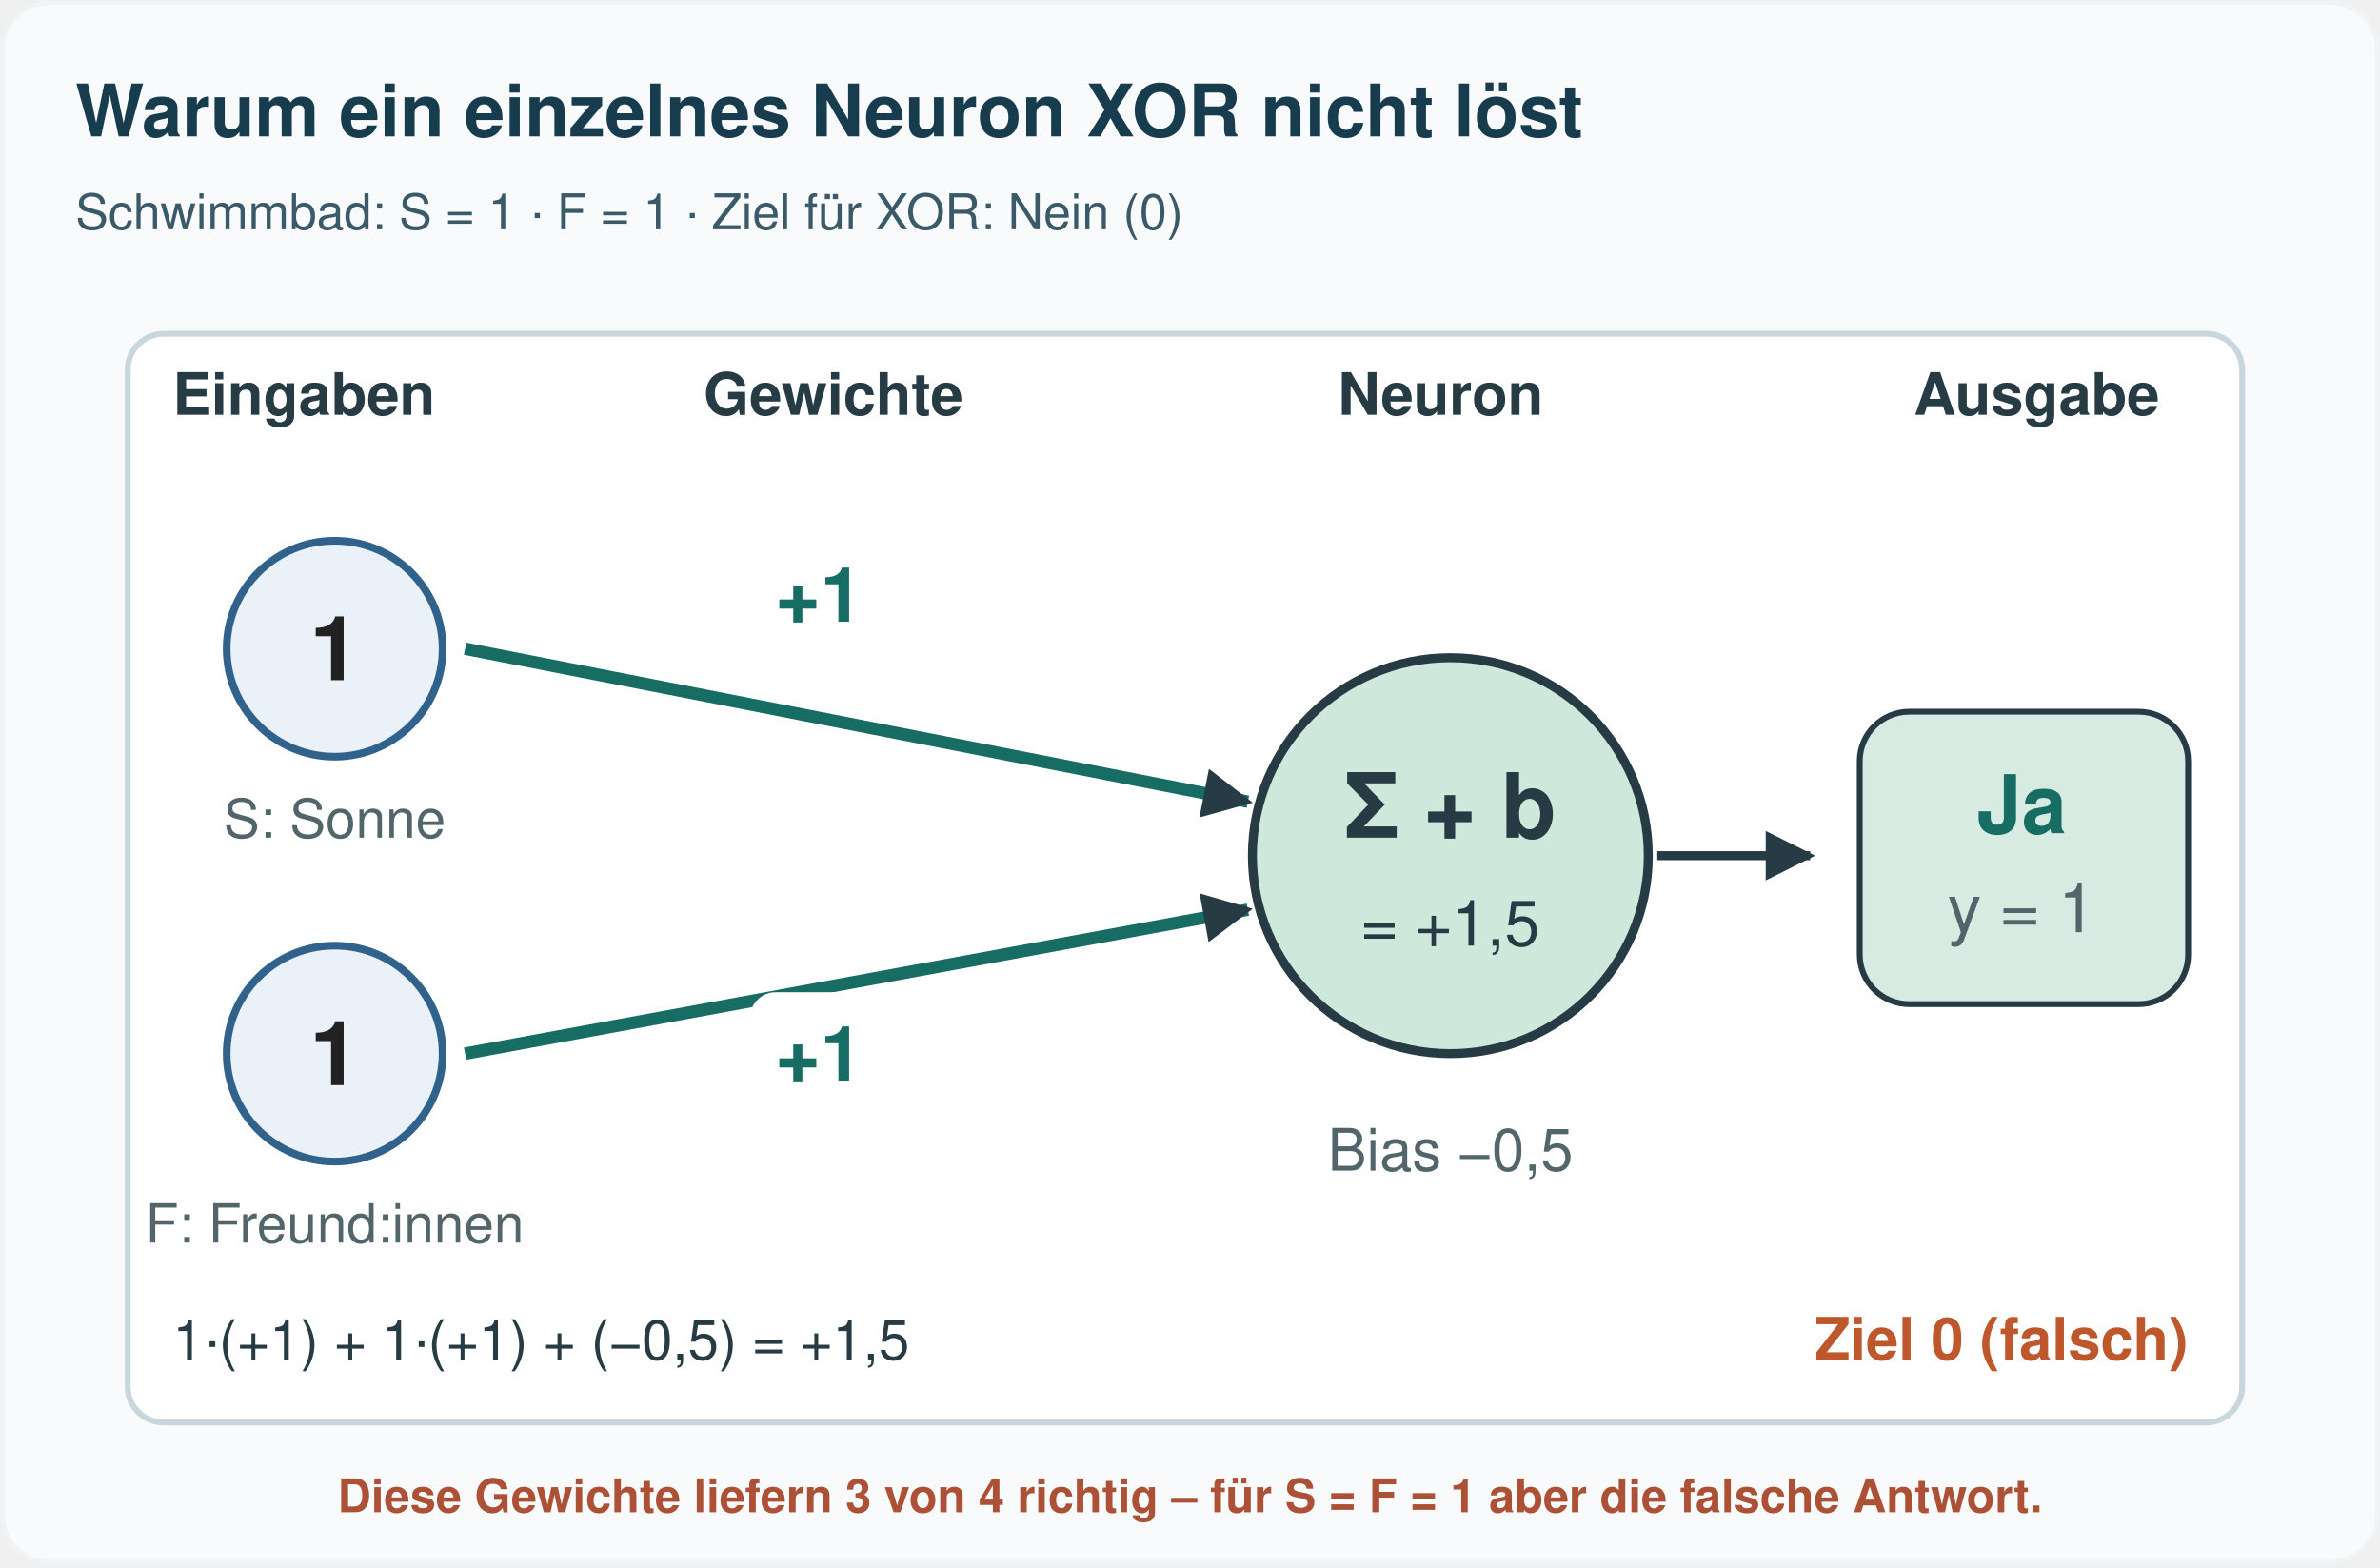
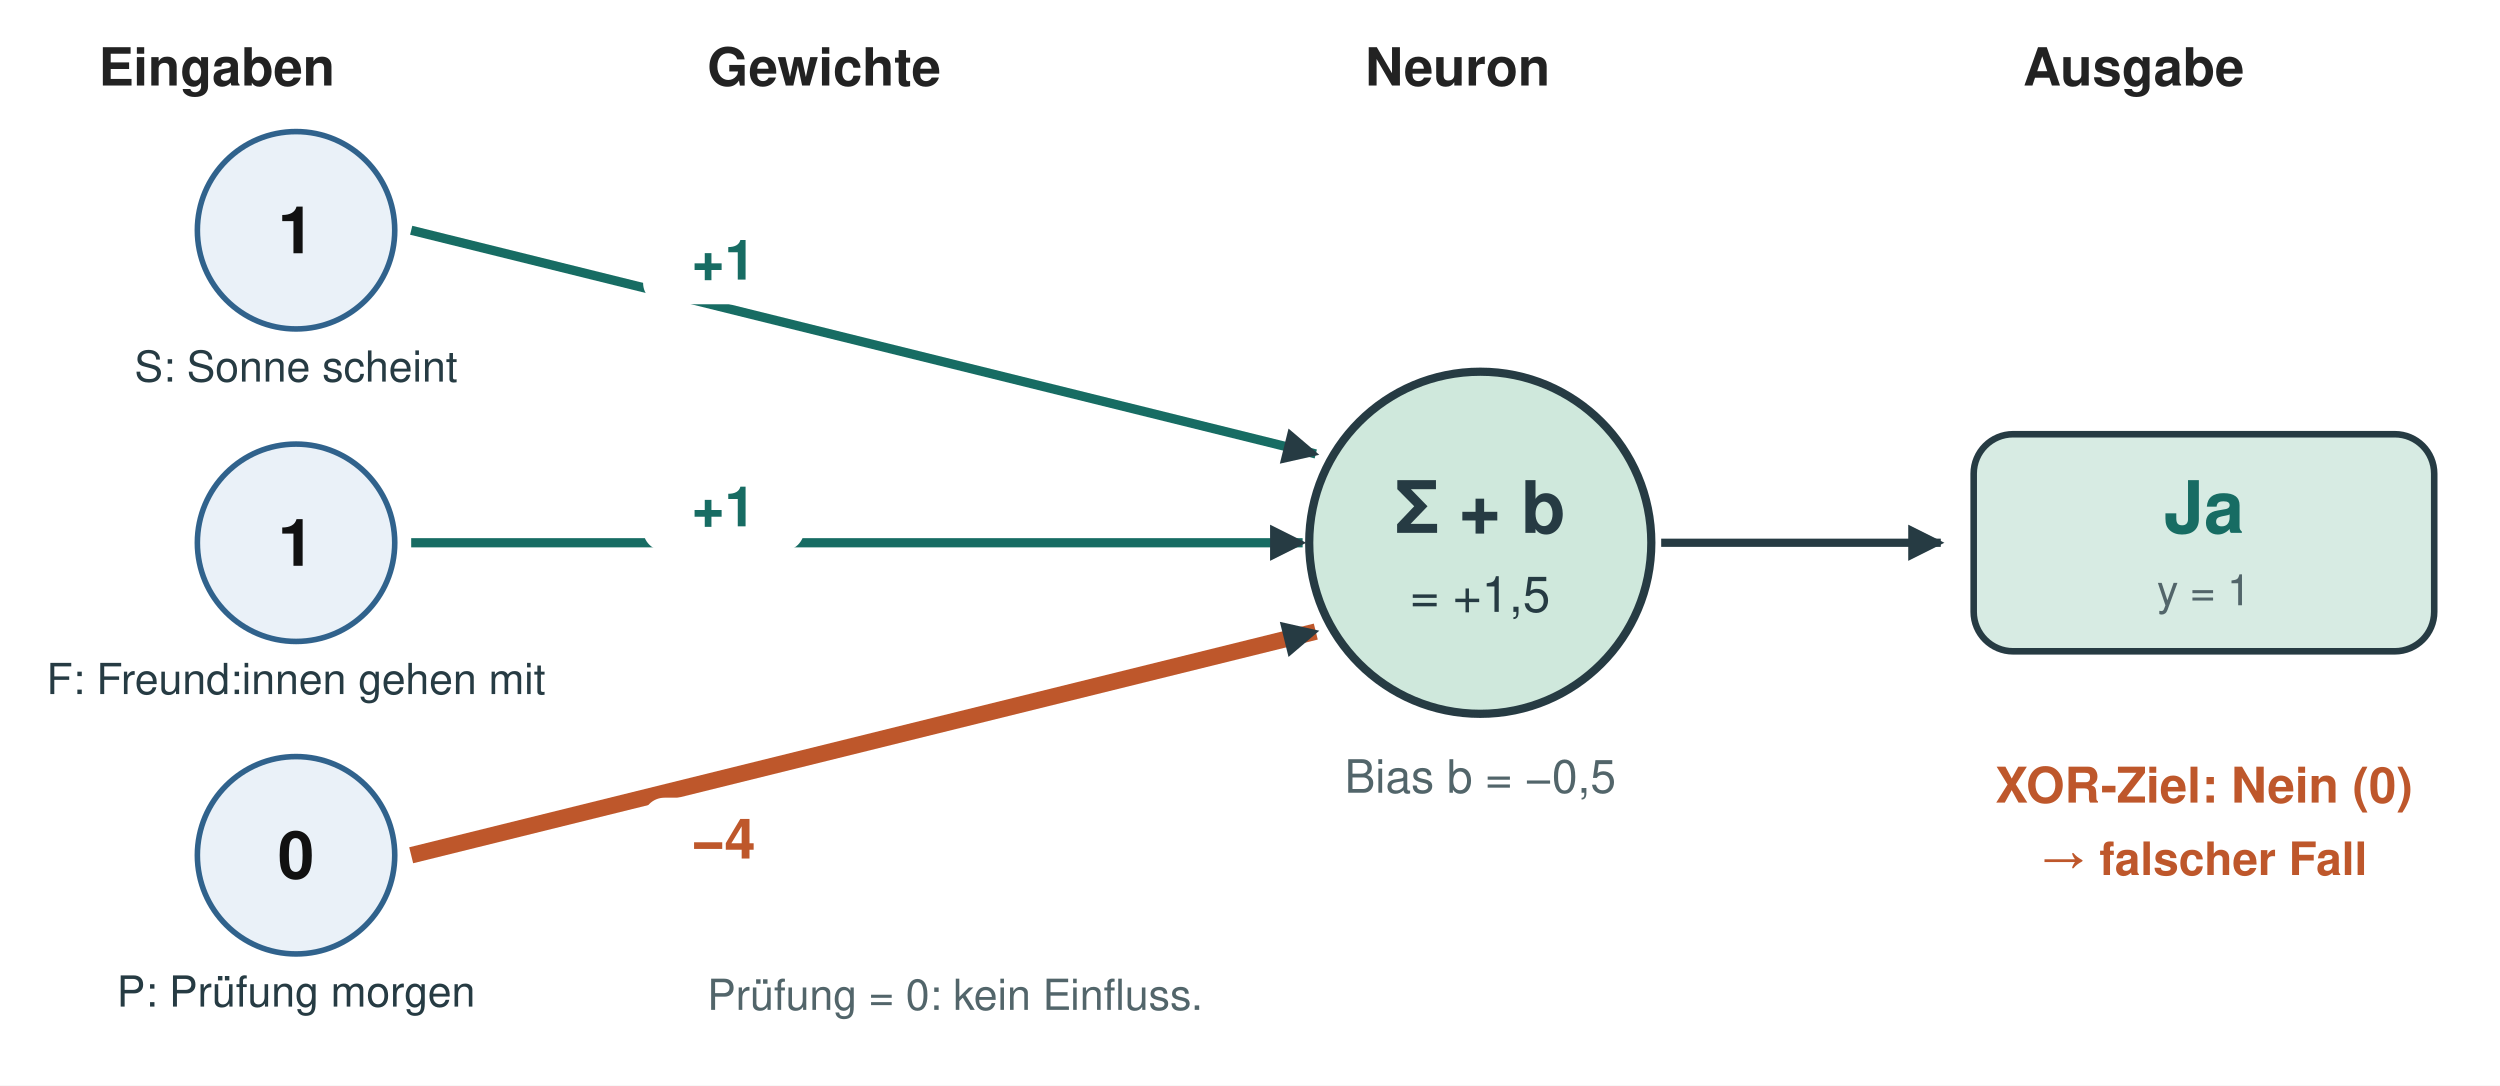
- <svg xmlns="http://www.w3.org/2000/svg" width="820" height="540" viewBox="0 0 820 540" font-family="Helvetica,Arial,sans-serif" font-size="15" role="img" aria-labelledby="titel beschreibung">
+ <svg xmlns="http://www.w3.org/2000/svg" width="760" height="330" viewBox="0 0 760 330" font-family="Helvetica,Arial,sans-serif" font-size="15" role="img" aria-labelledby="titel beschreibung">
  <defs>
    <marker id="pfeil" markerUnits="userSpaceOnUse" viewBox="0 0 10 10" refX="9" refY="5" markerWidth="11" markerHeight="11" orient="auto">
-       <path d="M0,0 L10,5 L0,10 z" fill="#263b43" />
+       <path d="M0 0 L10 5 L0 10 z" fill="#263b43" />
    </marker>
  </defs>
-   <rect x="1" y="1" width="818" height="537" rx="16" fill="#f8fafb" stroke="#eff4f7" stroke-width="1.3" />
-   <text x="26" y="47" font-size="25" font-weight="700" fill="#173c4e">Warum ein einzelnes Neuron XOR nicht löst</text>
-   <text x="26" y="79" font-size="17" font-weight="400" fill="#3b5a69">Schwimmbad: S = 1  ·  F = 1  ·  Ziel für XOR: Nein (0)</text>
-   <g transform="translate(44 115) scale(1.55)">
-     <rect x="0" y="0" width="470" height="242" rx="8" fill="#ffffff" stroke="#c8d6de" stroke-width="1.3" />
-     <text x="10" y="18" font-size="13" font-weight="700" fill="#263b43">Eingaben</text>
-     <text x="128" y="18" font-size="13" font-weight="700" fill="#263b43">Gewichte</text>
-     <text x="269" y="18" font-size="13" font-weight="700" fill="#263b43">Neuron</text>
-     <text x="397" y="18" font-size="13" font-weight="700" fill="#263b43">Ausgabe</text>
-     <circle cx="46" cy="70" r="24" fill="#eaf1f8" stroke="#30628c" stroke-width="1.7" />
-     <text x="46" y="77" font-size="20" font-weight="700" fill="#222" text-anchor="middle">1</text>
-     <text x="46" y="112" font-size="12" font-weight="400" fill="#52656a" text-anchor="middle">S: Sonne</text>
-     <circle cx="46" cy="160" r="24" fill="#eaf1f8" stroke="#30628c" stroke-width="1.7" />
-     <text x="46" y="167" font-size="20" font-weight="700" fill="#222" text-anchor="middle">1</text>
-     <text x="46" y="202" font-size="12" font-weight="400" fill="#52656a" text-anchor="middle">F: Freund:innen</text>
-     <line x1="75" y1="70" x2="249" y2="104" stroke="#176c63" stroke-width="2.75" marker-end="url(#pfeil)" />
-     <line x1="75" y1="160" x2="249" y2="128" stroke="#176c63" stroke-width="2.75" marker-end="url(#pfeil)" />
-     <rect x="139" y="45" width="36" height="24" rx="5" fill="#ffffff" stroke="#ffffff" stroke-width="1.3" />
-     <text x="144" y="64" font-size="17" font-weight="700" fill="#176c63">+1</text>
-     <rect x="139" y="147" width="36" height="24" rx="5" fill="#ffffff" stroke="#ffffff" stroke-width="1.3" />
-     <text x="144" y="166" font-size="17" font-weight="700" fill="#176c63">+1</text>
-     <circle cx="294" cy="116" r="44" fill="#cfe8dc" stroke="#263b43" stroke-width="2" />
-     <text x="294" y="112" font-size="20" font-weight="700" fill="#263b43" text-anchor="middle">Σ + b</text>
-     <text x="294" y="136" font-size="14" font-weight="400" fill="#263b43" text-anchor="middle">= +1,5</text>
-     <text x="294" y="186" font-size="13" font-weight="400" fill="#52656a" text-anchor="middle">Bias −0,5</text>
-     <line x1="340" y1="116" x2="374" y2="116" stroke="#263b43" stroke-width="2" marker-end="url(#pfeil)" />
-     <rect x="385" y="84" width="73" height="65" rx="11" fill="#d7ebe3" stroke="#263b43" stroke-width="1.3" />
-     <text x="421" y="111" font-size="18" font-weight="700" fill="#176c63" text-anchor="middle">Ja</text>
-     <text x="421" y="133" font-size="15" font-weight="400" fill="#52656a" text-anchor="middle">y = 1</text>
-     <text x="10" y="228" font-size="12.3" font-weight="400" fill="#263b43">1·(+1) + 1·(+1) + (−0,5) = +1,5</text>
-     <text x="458" y="228" font-size="13" font-weight="700" fill="#be572b" text-anchor="end">Ziel 0 (falsch)</text>
-   </g>
-   <text x="410" y="521" font-size="16" font-weight="700" fill="#ad5136" text-anchor="middle">Diese Gewichte liefern 3 von 4 richtig – für S = F = 1 aber die falsche Antwort.</text>
+   <rect x="0" y="0" width="760" height="330" rx="0" fill="#ffffff" stroke="#ffffff" stroke-width="0" />
+   <text x="30" y="26" font-size="16" fill="#222" font-weight="700" text-anchor="start">Eingaben</text>
+   <text x="215" y="26" font-size="16" fill="#222" font-weight="700" text-anchor="start">Gewichte</text>
+   <text x="415" y="26" font-size="16" fill="#222" font-weight="700" text-anchor="start">Neuron</text>
+   <text x="615" y="26" font-size="16" fill="#222" font-weight="700" text-anchor="start">Ausgabe</text>
+   <circle cx="90" cy="70" r="30" fill="#eaf1f8" stroke="#30628c" stroke-width="1.7" />
+   <text x="90" y="77" font-size="20" fill="#111" font-weight="700" text-anchor="middle">1</text>
+   <text x="90" y="116" font-size="13" fill="#263b43" font-weight="400" text-anchor="middle">S: Sonne scheint</text>
+   <circle cx="90" cy="165" r="30" fill="#eaf1f8" stroke="#30628c" stroke-width="1.7" />
+   <text x="90" y="172" font-size="20" fill="#111" font-weight="700" text-anchor="middle">1</text>
+   <text x="90" y="211" font-size="13" fill="#263b43" font-weight="400" text-anchor="middle">F: Freund:innen gehen mit</text>
+   <circle cx="90" cy="260" r="30" fill="#eaf1f8" stroke="#30628c" stroke-width="1.7" />
+   <text x="90" y="267" font-size="20" fill="#111" font-weight="700" text-anchor="middle">0</text>
+   <text x="90" y="306" font-size="13" fill="#263b43" font-weight="400" text-anchor="middle">P: Prüfung morgen</text>
+   <line x1="125" y1="70" x2="400" y2="138" stroke="#176c63" stroke-width="2.8" marker-end="url(#pfeil)" />
+   <line x1="125" y1="165" x2="396" y2="165" stroke="#176c63" stroke-width="2.8" marker-end="url(#pfeil)" />
+   <line x1="125" y1="260" x2="400" y2="192" stroke="#be572b" stroke-width="5" marker-end="url(#pfeil)" />
+   <rect x="196" y="67" width="48" height="25" rx="6" fill="#ffffff" stroke="#ffffff" stroke-width="1" />
+   <text x="220" y="85" font-size="17" fill="#176c63" font-weight="700" text-anchor="middle">+1</text>
+   <rect x="196" y="142" width="48" height="25" rx="6" fill="#ffffff" stroke="#ffffff" stroke-width="1" />
+   <text x="220" y="160" font-size="17" fill="#176c63" font-weight="700" text-anchor="middle">+1</text>
+   <rect x="196" y="243" width="48" height="25" rx="6" fill="#ffffff" stroke="#ffffff" stroke-width="1" />
+   <text x="220" y="261" font-size="17" fill="#be572b" font-weight="700" text-anchor="middle">−4</text>
+   <text x="215" y="307" font-size="13" fill="#52656a" font-weight="400" text-anchor="start">Prüfung = 0: kein Einfluss.</text>
+   <circle cx="450" cy="165" r="52" fill="#cfe8dc" stroke="#263b43" stroke-width="2.5" />
+   <text x="450" y="162" font-size="22" fill="#263b43" font-weight="700" text-anchor="middle">Σ + b</text>
+   <text x="450" y="186" font-size="15" fill="#263b43" font-weight="400" text-anchor="middle">= +1,5</text>
+   <text x="450" y="241" font-size="14" fill="#52656a" font-weight="400" text-anchor="middle">Bias b = −0,5</text>
+   <line x1="505" y1="165" x2="590" y2="165" stroke="#263b43" stroke-width="2.5" marker-end="url(#pfeil)" />
+   <rect x="600" y="132" width="140" height="66" rx="12" fill="#d7ebe3" stroke="#263b43" stroke-width="2" />
+   <text x="670" y="162" font-size="22" fill="#176c63" font-weight="700" text-anchor="middle">Ja</text>
+   <text x="670" y="184" font-size="13" fill="#52656a" font-weight="400" text-anchor="middle">y = 1</text>
+   <text x="670" y="244" font-size="15" fill="#be572b" font-weight="700" text-anchor="middle">XOR-Ziel: Nein (0)</text>
+   <text x="670" y="266" font-size="14" fill="#be572b" font-weight="700" text-anchor="middle">→ falscher Fall</text>
</svg>
